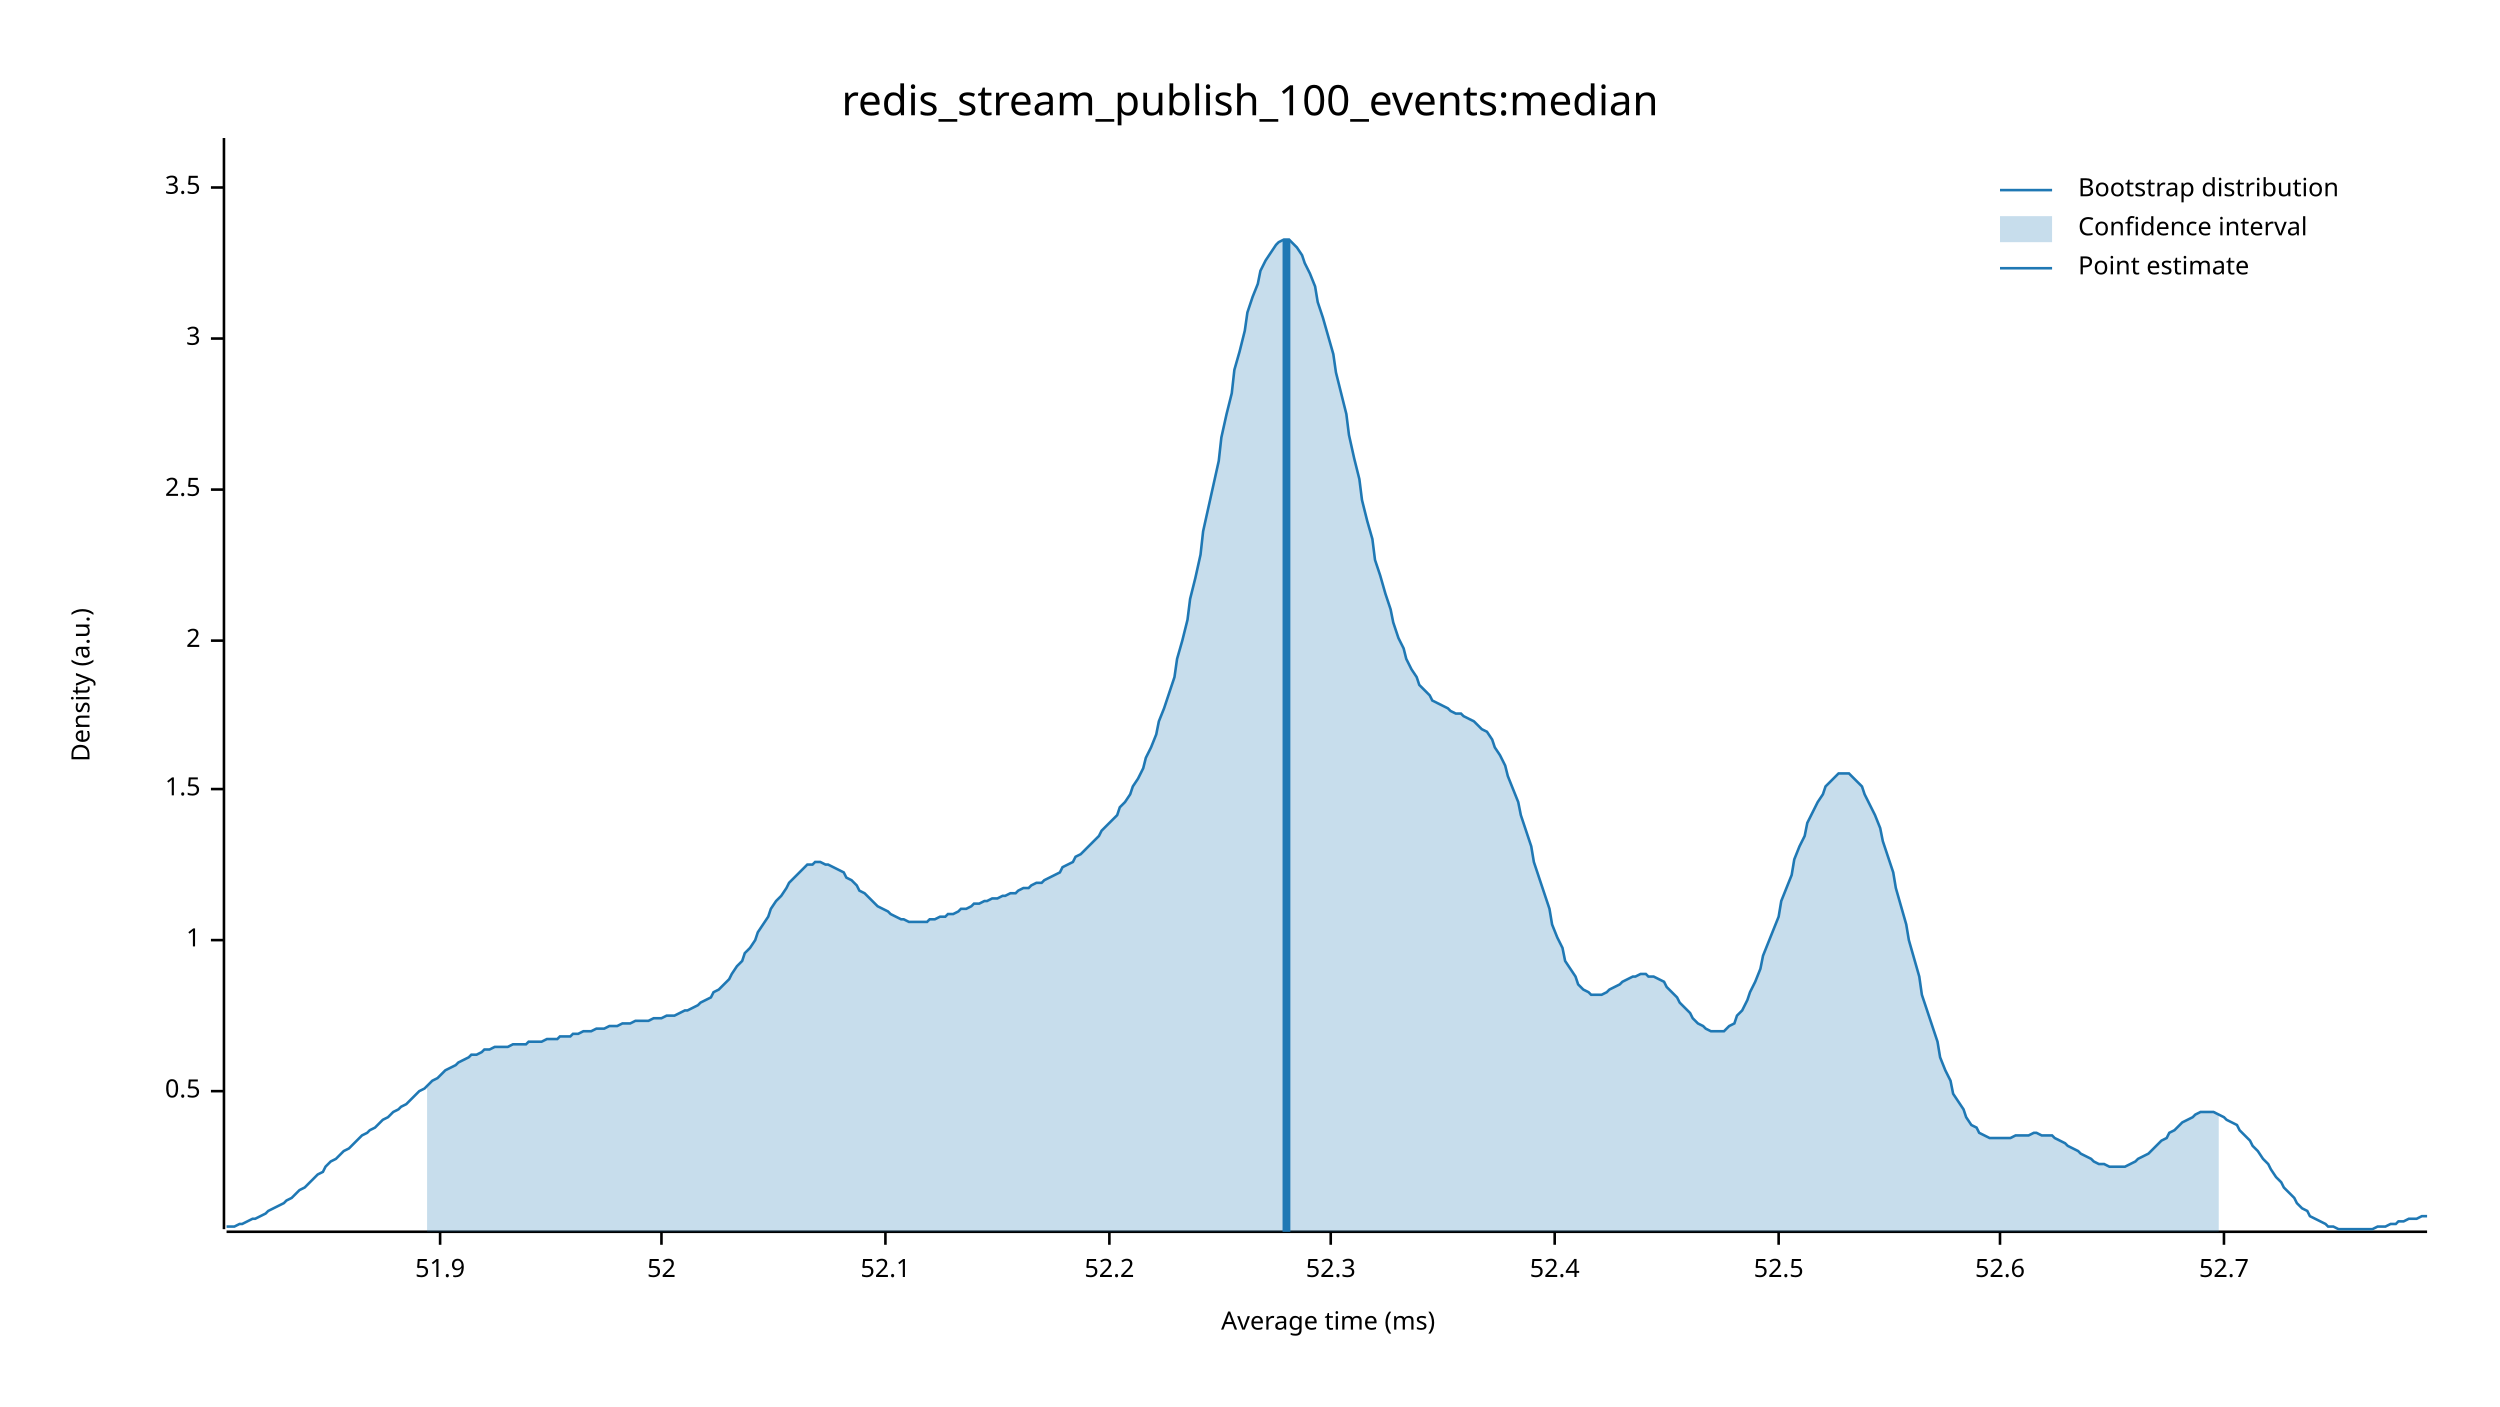
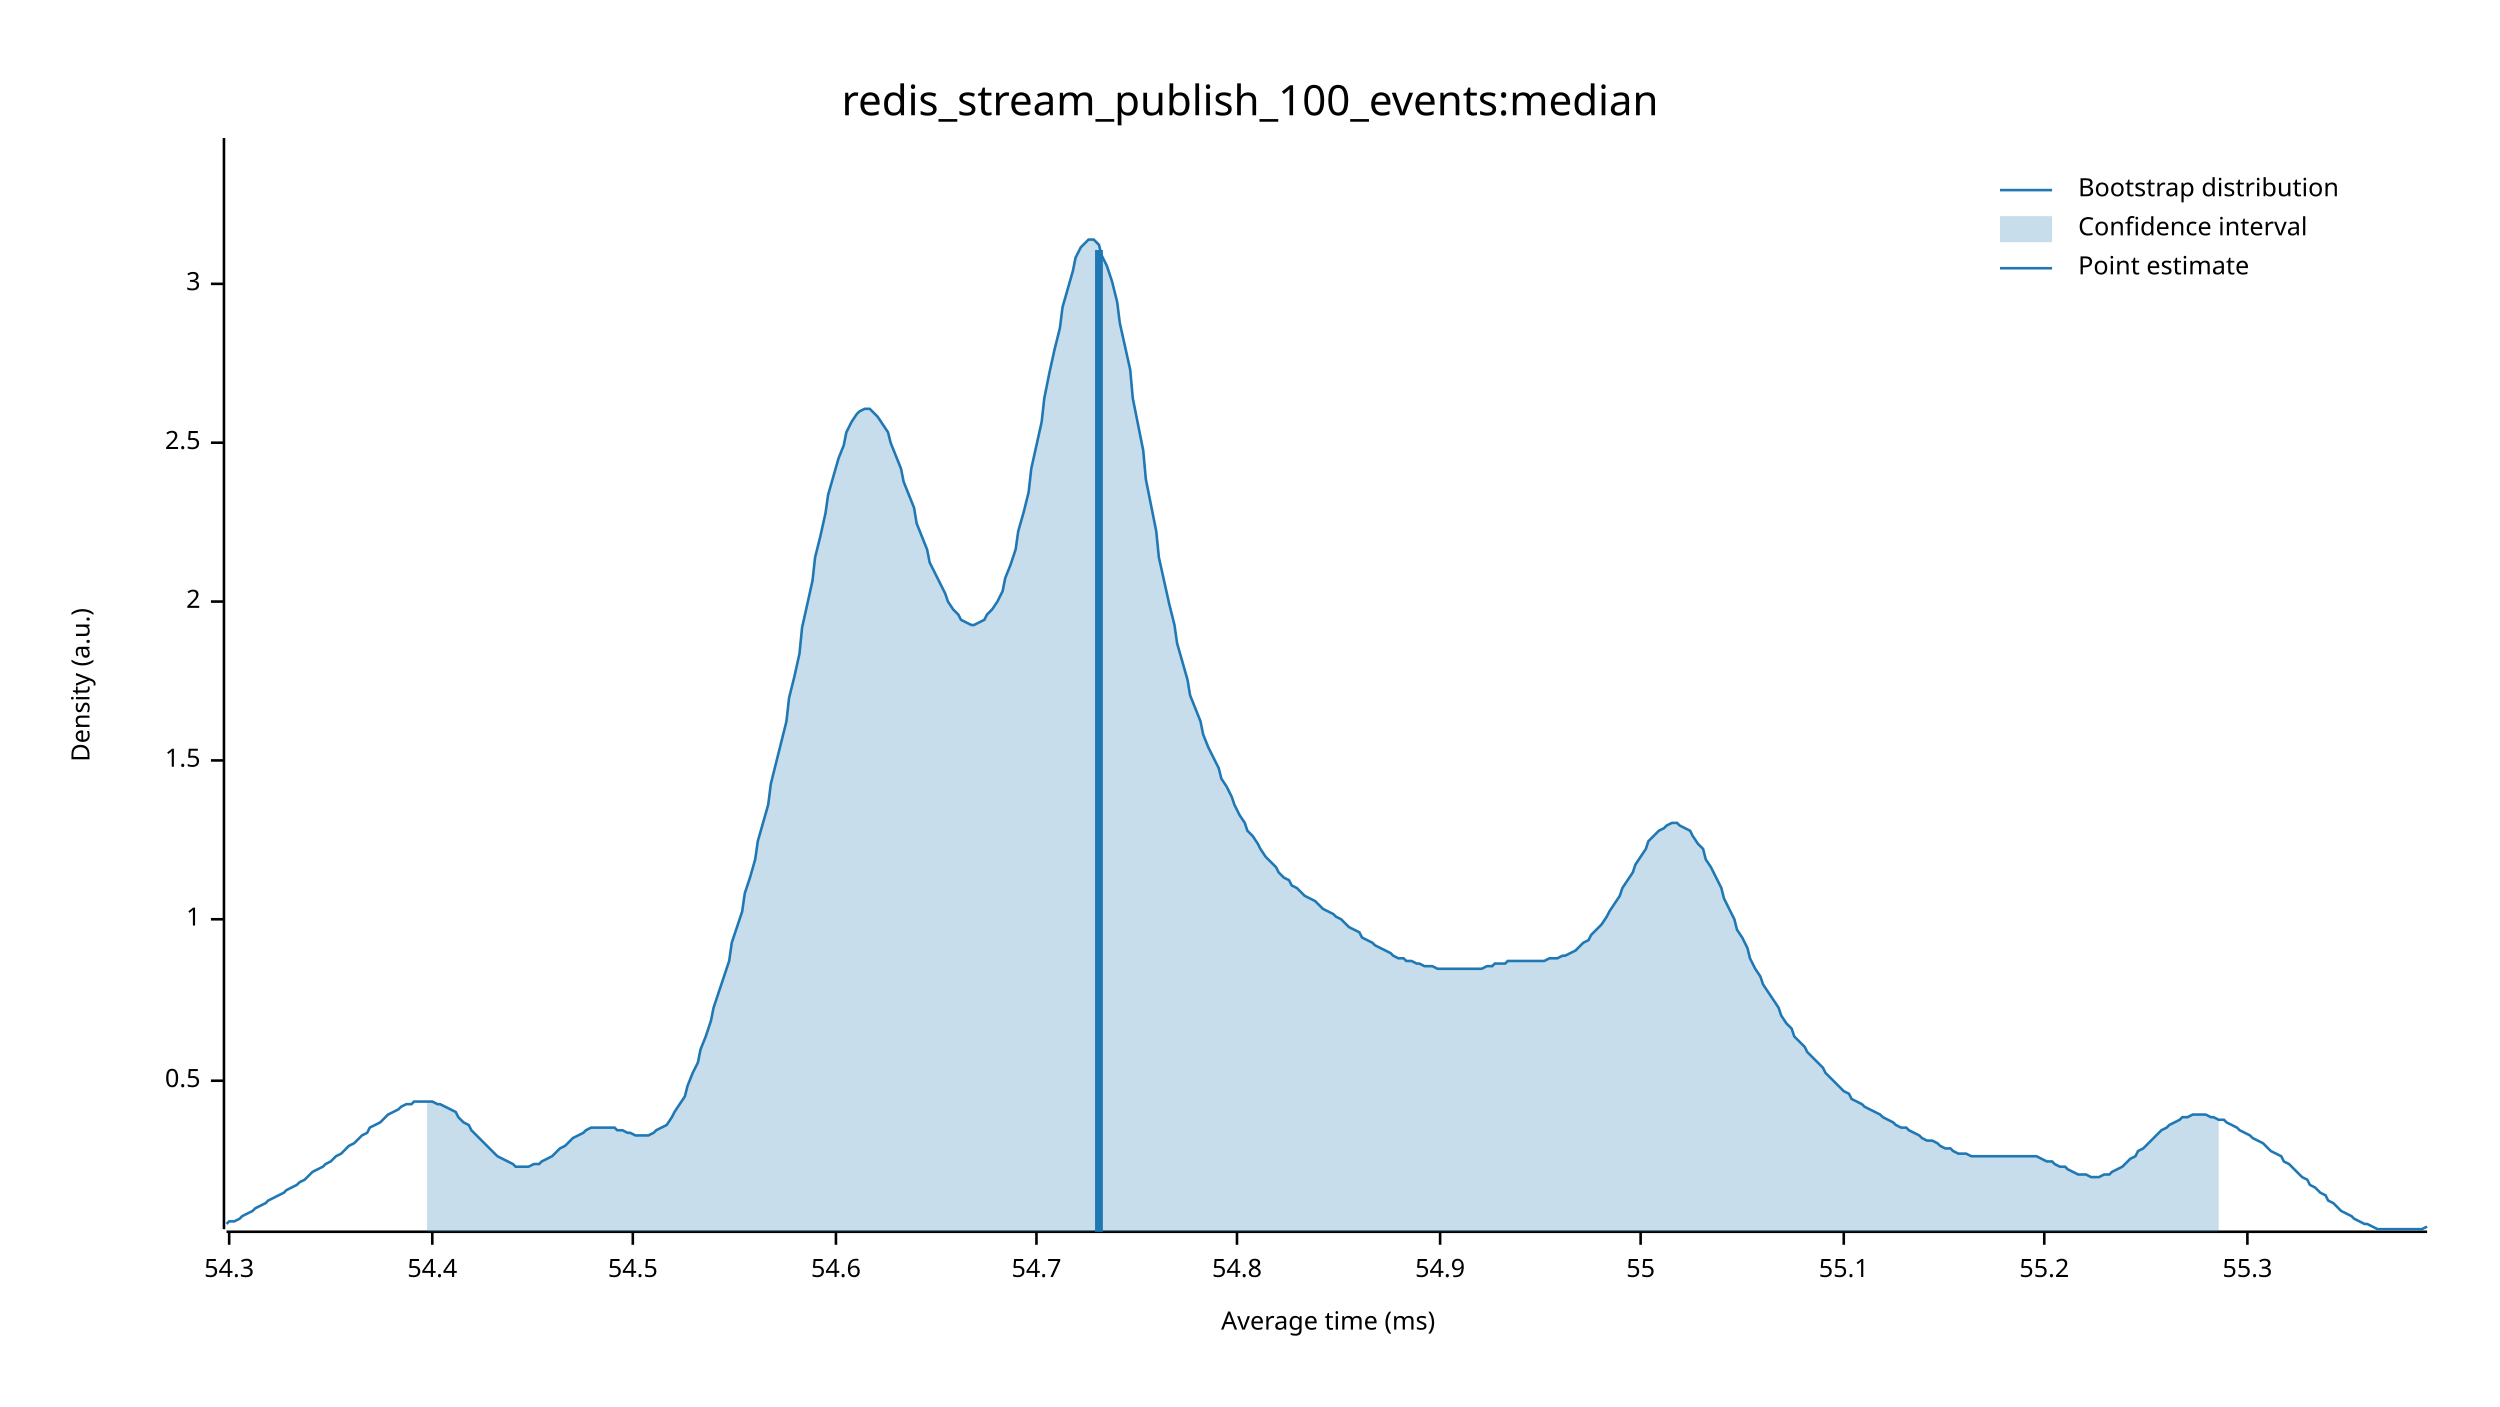
<svg xmlns="http://www.w3.org/2000/svg" width="960" height="540" viewBox="0 0 960 540">
  <text x="480" y="32" dy="0.76em" text-anchor="middle" font-family="sans-serif" font-size="16.129" opacity="1" fill="#000000">
redis_stream_publish_100_events:median
</text>
  <text x="27" y="263" dy="0.76em" text-anchor="middle" font-family="sans-serif" font-size="9.677" opacity="1" fill="#000000" transform="rotate(270, 27, 263)">
Density (a.u.)
</text>
  <text x="510" y="513" dy="-0.5ex" text-anchor="middle" font-family="sans-serif" font-size="9.677" opacity="1" fill="#000000">
Average time (ms)
</text>
  <polyline fill="none" opacity="1" stroke="#000000" stroke-width="1" points="86,53 86,472 " />
-   <text x="77" y="419" dy="0.5ex" text-anchor="end" font-family="sans-serif" font-size="9.677" opacity="1" fill="#000000">
+   <text x="77" y="415" dy="0.5ex" text-anchor="end" font-family="sans-serif" font-size="9.677" opacity="1" fill="#000000">
0.5
</text>
-   <polyline fill="none" opacity="1" stroke="#000000" stroke-width="1" points="81,419 86,419 " />
-   <text x="77" y="361" dy="0.5ex" text-anchor="end" font-family="sans-serif" font-size="9.677" opacity="1" fill="#000000">
+   <polyline fill="none" opacity="1" stroke="#000000" stroke-width="1" points="81,415 86,415 " />
+   <text x="77" y="353" dy="0.5ex" text-anchor="end" font-family="sans-serif" font-size="9.677" opacity="1" fill="#000000">
1
</text>
-   <polyline fill="none" opacity="1" stroke="#000000" stroke-width="1" points="81,361 86,361 " />
-   <text x="77" y="303" dy="0.5ex" text-anchor="end" font-family="sans-serif" font-size="9.677" opacity="1" fill="#000000">
+   <polyline fill="none" opacity="1" stroke="#000000" stroke-width="1" points="81,353 86,353 " />
+   <text x="77" y="292" dy="0.5ex" text-anchor="end" font-family="sans-serif" font-size="9.677" opacity="1" fill="#000000">
1.5
</text>
-   <polyline fill="none" opacity="1" stroke="#000000" stroke-width="1" points="81,303 86,303 " />
-   <text x="77" y="246" dy="0.5ex" text-anchor="end" font-family="sans-serif" font-size="9.677" opacity="1" fill="#000000">
+   <polyline fill="none" opacity="1" stroke="#000000" stroke-width="1" points="81,292 86,292 " />
+   <text x="77" y="231" dy="0.5ex" text-anchor="end" font-family="sans-serif" font-size="9.677" opacity="1" fill="#000000">
2
</text>
-   <polyline fill="none" opacity="1" stroke="#000000" stroke-width="1" points="81,246 86,246 " />
-   <text x="77" y="188" dy="0.5ex" text-anchor="end" font-family="sans-serif" font-size="9.677" opacity="1" fill="#000000">
+   <polyline fill="none" opacity="1" stroke="#000000" stroke-width="1" points="81,231 86,231 " />
+   <text x="77" y="170" dy="0.5ex" text-anchor="end" font-family="sans-serif" font-size="9.677" opacity="1" fill="#000000">
2.5
</text>
-   <polyline fill="none" opacity="1" stroke="#000000" stroke-width="1" points="81,188 86,188 " />
-   <text x="77" y="130" dy="0.5ex" text-anchor="end" font-family="sans-serif" font-size="9.677" opacity="1" fill="#000000">
+   <polyline fill="none" opacity="1" stroke="#000000" stroke-width="1" points="81,170 86,170 " />
+   <text x="77" y="109" dy="0.5ex" text-anchor="end" font-family="sans-serif" font-size="9.677" opacity="1" fill="#000000">
3
</text>
-   <polyline fill="none" opacity="1" stroke="#000000" stroke-width="1" points="81,130 86,130 " />
-   <text x="77" y="72" dy="0.5ex" text-anchor="end" font-family="sans-serif" font-size="9.677" opacity="1" fill="#000000">
- 3.5
+   <polyline fill="none" opacity="1" stroke="#000000" stroke-width="1" points="81,109 86,109 " />
+   <polyline fill="none" opacity="1" stroke="#000000" stroke-width="1" points="87,473 932,473 " />
+   <text x="88" y="483" dy="0.76em" text-anchor="middle" font-family="sans-serif" font-size="9.677" opacity="1" fill="#000000">
+ 54.3
</text>
-   <polyline fill="none" opacity="1" stroke="#000000" stroke-width="1" points="81,72 86,72 " />
-   <polyline fill="none" opacity="1" stroke="#000000" stroke-width="1" points="87,473 932,473 " />
-   <text x="169" y="483" dy="0.76em" text-anchor="middle" font-family="sans-serif" font-size="9.677" opacity="1" fill="#000000">
- 51.9
+   <polyline fill="none" opacity="1" stroke="#000000" stroke-width="1" points="88,473 88,478 " />
+   <text x="166" y="483" dy="0.76em" text-anchor="middle" font-family="sans-serif" font-size="9.677" opacity="1" fill="#000000">
+ 54.4
</text>
-   <polyline fill="none" opacity="1" stroke="#000000" stroke-width="1" points="169,473 169,478 " />
-   <text x="254" y="483" dy="0.76em" text-anchor="middle" font-family="sans-serif" font-size="9.677" opacity="1" fill="#000000">
- 52
+   <polyline fill="none" opacity="1" stroke="#000000" stroke-width="1" points="166,473 166,478 " />
+   <text x="243" y="483" dy="0.76em" text-anchor="middle" font-family="sans-serif" font-size="9.677" opacity="1" fill="#000000">
+ 54.5
</text>
-   <polyline fill="none" opacity="1" stroke="#000000" stroke-width="1" points="254,473 254,478 " />
-   <text x="340" y="483" dy="0.76em" text-anchor="middle" font-family="sans-serif" font-size="9.677" opacity="1" fill="#000000">
- 52.1
+   <polyline fill="none" opacity="1" stroke="#000000" stroke-width="1" points="243,473 243,478 " />
+   <text x="321" y="483" dy="0.76em" text-anchor="middle" font-family="sans-serif" font-size="9.677" opacity="1" fill="#000000">
+ 54.6
</text>
-   <polyline fill="none" opacity="1" stroke="#000000" stroke-width="1" points="340,473 340,478 " />
-   <text x="426" y="483" dy="0.76em" text-anchor="middle" font-family="sans-serif" font-size="9.677" opacity="1" fill="#000000">
- 52.2
+   <polyline fill="none" opacity="1" stroke="#000000" stroke-width="1" points="321,473 321,478 " />
+   <text x="398" y="483" dy="0.76em" text-anchor="middle" font-family="sans-serif" font-size="9.677" opacity="1" fill="#000000">
+ 54.7
</text>
-   <polyline fill="none" opacity="1" stroke="#000000" stroke-width="1" points="426,473 426,478 " />
-   <text x="511" y="483" dy="0.76em" text-anchor="middle" font-family="sans-serif" font-size="9.677" opacity="1" fill="#000000">
- 52.3
+   <polyline fill="none" opacity="1" stroke="#000000" stroke-width="1" points="398,473 398,478 " />
+   <text x="475" y="483" dy="0.76em" text-anchor="middle" font-family="sans-serif" font-size="9.677" opacity="1" fill="#000000">
+ 54.8
</text>
-   <polyline fill="none" opacity="1" stroke="#000000" stroke-width="1" points="511,473 511,478 " />
-   <text x="597" y="483" dy="0.76em" text-anchor="middle" font-family="sans-serif" font-size="9.677" opacity="1" fill="#000000">
- 52.4
+   <polyline fill="none" opacity="1" stroke="#000000" stroke-width="1" points="475,473 475,478 " />
+   <text x="553" y="483" dy="0.76em" text-anchor="middle" font-family="sans-serif" font-size="9.677" opacity="1" fill="#000000">
+ 54.9
</text>
-   <polyline fill="none" opacity="1" stroke="#000000" stroke-width="1" points="597,473 597,478 " />
-   <text x="683" y="483" dy="0.76em" text-anchor="middle" font-family="sans-serif" font-size="9.677" opacity="1" fill="#000000">
- 52.5
+   <polyline fill="none" opacity="1" stroke="#000000" stroke-width="1" points="553,473 553,478 " />
+   <text x="630" y="483" dy="0.76em" text-anchor="middle" font-family="sans-serif" font-size="9.677" opacity="1" fill="#000000">
+ 55
</text>
-   <polyline fill="none" opacity="1" stroke="#000000" stroke-width="1" points="683,473 683,478 " />
-   <text x="768" y="483" dy="0.76em" text-anchor="middle" font-family="sans-serif" font-size="9.677" opacity="1" fill="#000000">
- 52.6
+   <polyline fill="none" opacity="1" stroke="#000000" stroke-width="1" points="630,473 630,478 " />
+   <text x="708" y="483" dy="0.76em" text-anchor="middle" font-family="sans-serif" font-size="9.677" opacity="1" fill="#000000">
+ 55.1
</text>
-   <polyline fill="none" opacity="1" stroke="#000000" stroke-width="1" points="768,473 768,478 " />
-   <text x="854" y="483" dy="0.76em" text-anchor="middle" font-family="sans-serif" font-size="9.677" opacity="1" fill="#000000">
- 52.7
+   <polyline fill="none" opacity="1" stroke="#000000" stroke-width="1" points="708,473 708,478 " />
+   <text x="785" y="483" dy="0.76em" text-anchor="middle" font-family="sans-serif" font-size="9.677" opacity="1" fill="#000000">
+ 55.2
</text>
-   <polyline fill="none" opacity="1" stroke="#000000" stroke-width="1" points="854,473 854,478 " />
-   <polyline fill="none" opacity="1" stroke="#1F78B4" stroke-width="1" points="87,471 88,471 90,471 92,470 93,470 95,469 97,468 98,468 100,467 102,466 103,465 105,464 107,463 109,462 110,461 112,460 114,458 115,457 117,456 119,454 120,453 122,451 124,450 125,448 127,446 129,445 131,443 132,442 134,441 136,439 137,438 139,436 141,435 142,434 144,433 146,431 147,430 149,429 151,427 153,426 154,425 156,424 158,422 159,421 161,419 163,418 164,417 166,415 168,414 169,413 171,411 173,410 175,409 176,408 178,407 180,406 181,405 183,405 185,404 186,403 188,403 190,402 191,402 193,402 195,402 197,401 198,401 200,401 202,401 203,400 205,400 207,400 208,400 210,399 212,399 214,399 215,398 217,398 219,398 220,397 222,397 224,396 225,396 227,396 229,395 230,395 232,395 234,394 236,394 237,394 239,393 241,393 242,393 244,392 246,392 247,392 249,392 251,391 252,391 254,391 256,390 258,390 259,390 261,389 263,388 264,388 266,387 268,386 269,385 271,384 273,383 274,381 276,380 278,378 280,376 281,374 283,371 285,369 286,366 288,364 290,361 291,358 293,355 295,352 296,349 298,346 300,344 302,341 303,339 305,337 307,335 308,334 310,332 312,332 313,331 315,331 317,332 318,332 320,333 322,334 324,335 325,337 327,338 329,340 330,342 332,343 334,345 335,346 337,348 339,349 341,350 342,351 344,352 346,353 347,353 349,354 351,354 352,354 354,354 356,354 357,353 359,353 361,352 363,352 364,351 366,351 368,350 369,349 371,349 373,348 374,347 376,347 378,346 379,346 381,345 383,345 385,344 386,344 388,343 390,343 391,342 393,341 395,341 396,340 398,339 400,339 401,338 403,337 405,336 407,335 408,333 410,332 412,331 413,329 415,328 417,326 418,325 420,323 422,321 423,319 425,317 427,315 429,313 430,310 432,308 434,305 435,302 437,299 439,295 440,291 442,287 444,282 445,277 447,272 449,266 451,260 452,253 454,246 456,238 457,230 459,222 461,213 462,204 464,195 466,186 468,177 469,168 471,159 473,151 474,142 476,135 478,127 479,120 481,114 483,109 484,104 486,100 488,97 490,94 491,93 493,92 495,92 496,93 498,95 500,98 501,101 503,105 505,110 506,116 508,122 510,129 512,136 513,143 515,151 517,159 518,167 520,176 522,184 523,192 525,200 527,207 528,215 530,221 532,228 534,234 535,239 537,245 539,249 540,253 542,257 544,260 545,263 547,265 549,267 550,269 552,270 554,271 556,272 557,273 559,274 561,274 562,275 564,276 566,277 567,278 569,280 571,281 573,284 574,287 576,290 578,294 579,298 581,303 583,308 584,313 586,319 588,325 589,331 591,337 593,343 595,349 596,355 598,360 600,364 601,369 603,372 605,375 606,378 608,380 610,381 611,382 613,382 615,382 617,381 618,380 620,379 622,378 623,377 625,376 627,375 628,375 630,374 632,374 633,375 635,375 637,376 639,377 640,379 642,381 644,383 645,385 647,387 649,389 650,391 652,393 654,394 655,395 657,396 659,396 661,396 662,396 664,394 666,393 667,390 669,388 671,384 672,381 674,377 676,372 677,367 679,362 681,357 683,352 684,346 686,341 688,336 689,330 691,325 693,321 694,316 696,312 698,308 700,305 701,302 703,300 705,298 706,297 708,297 710,297 711,298 713,300 715,302 716,305 718,309 720,313 722,318 723,323 725,329 727,335 728,341 730,348 732,355 733,361 735,368 737,375 738,382 740,388 742,394 744,400 745,406 747,411 749,415 750,420 752,423 754,426 755,429 757,432 759,433 760,435 762,436 764,437 766,437 767,437 769,437 771,437 772,437 774,436 776,436 777,436 779,436 781,435 782,435 784,436 786,436 788,436 789,437 791,438 793,439 794,440 796,441 798,442 799,443 801,444 803,445 804,446 806,447 808,447 810,448 811,448 813,448 815,448 816,448 818,447 820,446 821,445 823,444 825,443 827,441 828,440 830,438 832,437 833,435 835,434 837,432 838,431 840,430 842,429 843,428 845,427 847,427 849,427 850,427 852,428 854,429 855,430 857,431 859,432 860,434 862,436 864,438 865,440 867,442 869,445 871,447 872,449 874,452 876,454 877,456 879,458 881,460 882,462 884,464 886,465 887,467 889,468 891,469 893,470 894,471 896,471 898,472 899,472 901,472 903,472 904,472 906,472 908,472 909,472 911,472 913,471 915,471 916,471 918,470 920,470 921,469 923,469 925,468 926,468 928,468 930,467 932,467 " />
-   <polygon opacity="0.25" fill="#1F78B4" points="164,417 166,415 168,414 169,413 171,411 173,410 175,409 176,408 178,407 180,406 181,405 183,405 185,404 186,403 188,403 190,402 191,402 193,402 195,402 197,401 198,401 200,401 202,401 203,400 205,400 207,400 208,400 210,399 212,399 214,399 215,398 217,398 219,398 220,397 222,397 224,396 225,396 227,396 229,395 230,395 232,395 234,394 236,394 237,394 239,393 241,393 242,393 244,392 246,392 247,392 249,392 251,391 252,391 254,391 256,390 258,390 259,390 261,389 263,388 264,388 266,387 268,386 269,385 271,384 273,383 274,381 276,380 278,378 280,376 281,374 283,371 285,369 286,366 288,364 290,361 291,358 293,355 295,352 296,349 298,346 300,344 302,341 303,339 305,337 307,335 308,334 310,332 312,332 313,331 315,331 317,332 318,332 320,333 322,334 324,335 325,337 327,338 329,340 330,342 332,343 334,345 335,346 337,348 339,349 341,350 342,351 344,352 346,353 347,353 349,354 351,354 352,354 354,354 356,354 357,353 359,353 361,352 363,352 364,351 366,351 368,350 369,349 371,349 373,348 374,347 376,347 378,346 379,346 381,345 383,345 385,344 386,344 388,343 390,343 391,342 393,341 395,341 396,340 398,339 400,339 401,338 403,337 405,336 407,335 408,333 410,332 412,331 413,329 415,328 417,326 418,325 420,323 422,321 423,319 425,317 427,315 429,313 430,310 432,308 434,305 435,302 437,299 439,295 440,291 442,287 444,282 445,277 447,272 449,266 451,260 452,253 454,246 456,238 457,230 459,222 461,213 462,204 464,195 466,186 468,177 469,168 471,159 473,151 474,142 476,135 478,127 479,120 481,114 483,109 484,104 486,100 488,97 490,94 491,93 493,92 495,92 496,93 498,95 500,98 501,101 503,105 505,110 506,116 508,122 510,129 512,136 513,143 515,151 517,159 518,167 520,176 522,184 523,192 525,200 527,207 528,215 530,221 532,228 534,234 535,239 537,245 539,249 540,253 542,257 544,260 545,263 547,265 549,267 550,269 552,270 554,271 556,272 557,273 559,274 561,274 562,275 564,276 566,277 567,278 569,280 571,281 573,284 574,287 576,290 578,294 579,298 581,303 583,308 584,313 586,319 588,325 589,331 591,337 593,343 595,349 596,355 598,360 600,364 601,369 603,372 605,375 606,378 608,380 610,381 611,382 613,382 615,382 617,381 618,380 620,379 622,378 623,377 625,376 627,375 628,375 630,374 632,374 633,375 635,375 637,376 639,377 640,379 642,381 644,383 645,385 647,387 649,389 650,391 652,393 654,394 655,395 657,396 659,396 661,396 662,396 664,394 666,393 667,390 669,388 671,384 672,381 674,377 676,372 677,367 679,362 681,357 683,352 684,346 686,341 688,336 689,330 691,325 693,321 694,316 696,312 698,308 700,305 701,302 703,300 705,298 706,297 708,297 710,297 711,298 713,300 715,302 716,305 718,309 720,313 722,318 723,323 725,329 727,335 728,341 730,348 732,355 733,361 735,368 737,375 738,382 740,388 742,394 744,400 745,406 747,411 749,415 750,420 752,423 754,426 755,429 757,432 759,433 760,435 762,436 764,437 766,437 767,437 769,437 771,437 772,437 774,436 776,436 777,436 779,436 781,435 782,435 784,436 786,436 788,436 789,437 791,438 793,439 794,440 796,441 798,442 799,443 801,444 803,445 804,446 806,447 808,447 810,448 811,448 813,448 815,448 816,448 818,447 820,446 821,445 823,444 825,443 827,441 828,440 830,438 832,437 833,435 835,434 837,432 838,431 840,430 842,429 843,428 845,427 847,427 849,427 850,427 852,428 852,473 164,473 " />
-   <polyline fill="none" opacity="1" stroke="#1F78B4" stroke-width="3" points="494,473 494,92 " />
+   <polyline fill="none" opacity="1" stroke="#000000" stroke-width="1" points="785,473 785,478 " />
+   <text x="863" y="483" dy="0.76em" text-anchor="middle" font-family="sans-serif" font-size="9.677" opacity="1" fill="#000000">
+ 55.3
+ </text>
+   <polyline fill="none" opacity="1" stroke="#000000" stroke-width="1" points="863,473 863,478 " />
+   <polyline fill="none" opacity="1" stroke="#1F78B4" stroke-width="1" points="87,470 88,469 90,469 92,468 93,467 95,466 97,465 98,464 100,463 102,462 103,461 105,460 107,459 109,458 110,457 112,456 114,455 115,454 117,453 119,451 120,450 122,449 124,448 125,447 127,446 129,444 131,443 132,442 134,440 136,439 137,438 139,436 141,435 142,433 144,432 146,431 147,430 149,428 151,427 153,426 154,425 156,424 158,424 159,423 161,423 163,423 164,423 166,423 168,424 169,424 171,425 173,426 175,427 176,429 178,431 180,432 181,434 183,436 185,438 186,439 188,441 190,443 191,444 193,445 195,446 197,447 198,448 200,448 202,448 203,448 205,447 207,447 208,446 210,445 212,444 214,442 215,441 217,440 219,438 220,437 222,436 224,435 225,434 227,433 229,433 230,433 232,433 234,433 236,433 237,434 239,434 241,435 242,435 244,436 246,436 247,436 249,436 251,435 252,434 254,433 256,432 258,429 259,427 261,424 263,421 264,417 266,412 268,408 269,403 271,398 273,392 274,387 276,381 278,375 280,369 281,362 283,356 285,350 286,343 288,337 290,330 291,323 293,316 295,309 296,301 298,293 300,285 302,277 303,268 305,260 307,251 308,241 310,232 312,223 313,214 315,206 317,197 318,190 320,183 322,176 324,171 325,166 327,162 329,159 330,158 332,157 334,157 335,158 337,160 339,163 341,166 342,170 344,175 346,180 347,185 349,190 351,195 352,201 354,206 356,211 357,216 359,220 361,224 363,228 364,231 366,234 368,236 369,238 371,239 373,240 374,240 376,239 378,238 379,236 381,234 383,231 385,227 386,222 388,217 390,211 391,204 393,197 395,189 396,180 398,171 400,162 401,153 403,143 405,134 407,126 408,118 410,111 412,104 413,99 415,95 417,93 418,92 420,92 422,94 423,98 425,102 427,108 429,116 430,124 432,133 434,142 435,153 437,163 439,173 440,184 442,194 444,204 445,214 447,223 449,232 451,240 452,247 454,254 456,261 457,267 459,272 461,277 462,282 464,287 466,291 468,295 469,299 471,302 473,306 474,309 476,313 478,316 479,319 481,321 483,324 484,326 486,329 488,331 490,333 491,335 493,337 495,338 496,340 498,341 500,343 501,344 503,345 505,346 506,347 508,349 510,350 512,351 513,352 515,353 517,355 518,356 520,357 522,358 523,360 525,361 527,362 528,363 530,364 532,365 534,366 535,367 537,368 539,368 540,369 542,369 544,370 545,370 547,371 549,371 550,371 552,372 554,372 556,372 557,372 559,372 561,372 562,372 564,372 566,372 567,372 569,372 571,371 573,371 574,370 576,370 578,370 579,369 581,369 583,369 584,369 586,369 588,369 589,369 591,369 593,369 595,368 596,368 598,368 600,367 601,367 603,366 605,365 606,364 608,362 610,361 611,359 613,357 615,355 617,352 618,350 620,347 622,344 623,341 625,338 627,335 628,332 630,329 632,326 633,323 635,321 637,319 639,318 640,317 642,316 644,316 645,317 647,318 649,319 650,321 652,324 654,326 655,330 657,333 659,337 661,341 662,345 664,349 666,353 667,357 669,360 671,364 672,368 674,372 676,375 677,378 679,381 681,384 683,387 684,390 686,393 688,395 689,398 691,400 693,402 694,404 696,406 698,408 700,410 701,412 703,414 705,416 706,417 708,419 710,420 711,422 713,423 715,424 716,425 718,426 720,427 722,428 723,429 725,430 727,431 728,432 730,433 732,433 733,434 735,435 737,436 738,437 740,438 742,438 744,439 745,440 747,441 749,441 750,442 752,443 754,443 755,443 757,444 759,444 760,444 762,444 764,444 766,444 767,444 769,444 771,444 772,444 774,444 776,444 777,444 779,444 781,444 782,444 784,445 786,446 788,446 789,447 791,448 793,448 794,449 796,450 798,451 799,451 801,451 803,452 804,452 806,452 808,451 810,451 811,450 813,449 815,448 816,447 818,445 820,444 821,442 823,441 825,439 827,437 828,436 830,434 832,433 833,432 835,431 837,430 838,429 840,429 842,428 843,428 845,428 847,428 849,429 850,429 852,430 854,430 855,431 857,432 859,433 860,434 862,435 864,436 865,437 867,438 869,439 871,441 872,442 874,443 876,444 877,446 879,447 881,449 882,450 884,452 886,453 887,455 889,456 891,458 893,459 894,461 896,462 898,464 899,465 901,466 903,467 904,468 906,469 908,470 909,470 911,471 913,472 915,472 916,472 918,472 920,472 921,472 923,472 925,472 926,472 928,472 930,472 932,471 " />
+   <polygon opacity="0.25" fill="#1F78B4" points="164,423 166,423 168,424 169,424 171,425 173,426 175,427 176,429 178,431 180,432 181,434 183,436 185,438 186,439 188,441 190,443 191,444 193,445 195,446 197,447 198,448 200,448 202,448 203,448 205,447 207,447 208,446 210,445 212,444 214,442 215,441 217,440 219,438 220,437 222,436 224,435 225,434 227,433 229,433 230,433 232,433 234,433 236,433 237,434 239,434 241,435 242,435 244,436 246,436 247,436 249,436 251,435 252,434 254,433 256,432 258,429 259,427 261,424 263,421 264,417 266,412 268,408 269,403 271,398 273,392 274,387 276,381 278,375 280,369 281,362 283,356 285,350 286,343 288,337 290,330 291,323 293,316 295,309 296,301 298,293 300,285 302,277 303,268 305,260 307,251 308,241 310,232 312,223 313,214 315,206 317,197 318,190 320,183 322,176 324,171 325,166 327,162 329,159 330,158 332,157 334,157 335,158 337,160 339,163 341,166 342,170 344,175 346,180 347,185 349,190 351,195 352,201 354,206 356,211 357,216 359,220 361,224 363,228 364,231 366,234 368,236 369,238 371,239 373,240 374,240 376,239 378,238 379,236 381,234 383,231 385,227 386,222 388,217 390,211 391,204 393,197 395,189 396,180 398,171 400,162 401,153 403,143 405,134 407,126 408,118 410,111 412,104 413,99 415,95 417,93 418,92 420,92 422,94 423,98 425,102 427,108 429,116 430,124 432,133 434,142 435,153 437,163 439,173 440,184 442,194 444,204 445,214 447,223 449,232 451,240 452,247 454,254 456,261 457,267 459,272 461,277 462,282 464,287 466,291 468,295 469,299 471,302 473,306 474,309 476,313 478,316 479,319 481,321 483,324 484,326 486,329 488,331 490,333 491,335 493,337 495,338 496,340 498,341 500,343 501,344 503,345 505,346 506,347 508,349 510,350 512,351 513,352 515,353 517,355 518,356 520,357 522,358 523,360 525,361 527,362 528,363 530,364 532,365 534,366 535,367 537,368 539,368 540,369 542,369 544,370 545,370 547,371 549,371 550,371 552,372 554,372 556,372 557,372 559,372 561,372 562,372 564,372 566,372 567,372 569,372 571,371 573,371 574,370 576,370 578,370 579,369 581,369 583,369 584,369 586,369 588,369 589,369 591,369 593,369 595,368 596,368 598,368 600,367 601,367 603,366 605,365 606,364 608,362 610,361 611,359 613,357 615,355 617,352 618,350 620,347 622,344 623,341 625,338 627,335 628,332 630,329 632,326 633,323 635,321 637,319 639,318 640,317 642,316 644,316 645,317 647,318 649,319 650,321 652,324 654,326 655,330 657,333 659,337 661,341 662,345 664,349 666,353 667,357 669,360 671,364 672,368 674,372 676,375 677,378 679,381 681,384 683,387 684,390 686,393 688,395 689,398 691,400 693,402 694,404 696,406 698,408 700,410 701,412 703,414 705,416 706,417 708,419 710,420 711,422 713,423 715,424 716,425 718,426 720,427 722,428 723,429 725,430 727,431 728,432 730,433 732,433 733,434 735,435 737,436 738,437 740,438 742,438 744,439 745,440 747,441 749,441 750,442 752,443 754,443 755,443 757,444 759,444 760,444 762,444 764,444 766,444 767,444 769,444 771,444 772,444 774,444 776,444 777,444 779,444 781,444 782,444 784,445 786,446 788,446 789,447 791,448 793,448 794,449 796,450 798,451 799,451 801,451 803,452 804,452 806,452 808,451 810,451 811,450 813,449 815,448 816,447 818,445 820,444 821,442 823,441 825,439 827,437 828,436 830,434 832,433 833,432 835,431 837,430 838,429 840,429 842,428 843,428 845,428 847,428 849,429 850,429 852,430 852,473 164,473 " />
+   <polyline fill="none" opacity="1" stroke="#1F78B4" stroke-width="3" points="422,473 422,96 " />
  <text x="798" y="68" dy="0.76em" text-anchor="start" font-family="sans-serif" font-size="9.677" opacity="1" fill="#000000">
Bootstrap distribution
</text>
  <text x="798" y="83" dy="0.76em" text-anchor="start" font-family="sans-serif" font-size="9.677" opacity="1" fill="#000000">
Confidence interval
</text>
  <text x="798" y="98" dy="0.76em" text-anchor="start" font-family="sans-serif" font-size="9.677" opacity="1" fill="#000000">
Point estimate
</text>
  <polyline fill="none" opacity="1" stroke="#1F78B4" stroke-width="1" points="768,73 788,73 " />
  <rect x="768" y="83" width="20" height="10" opacity="0.25" fill="#1F78B4" stroke="none" />
  <polyline fill="none" opacity="1" stroke="#1F78B4" stroke-width="1" points="768,103 788,103 " />
</svg>
